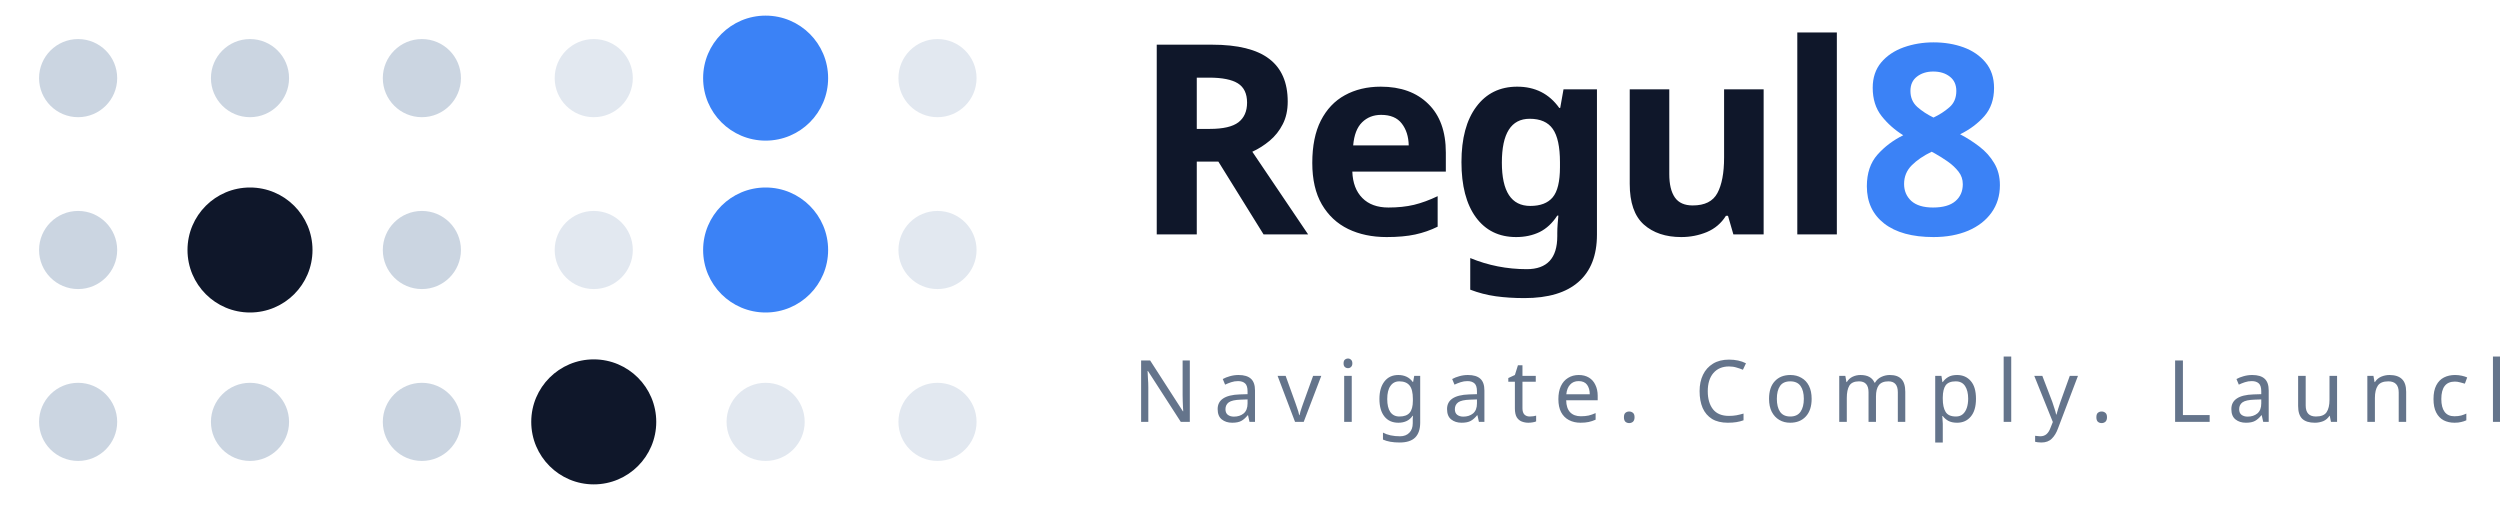
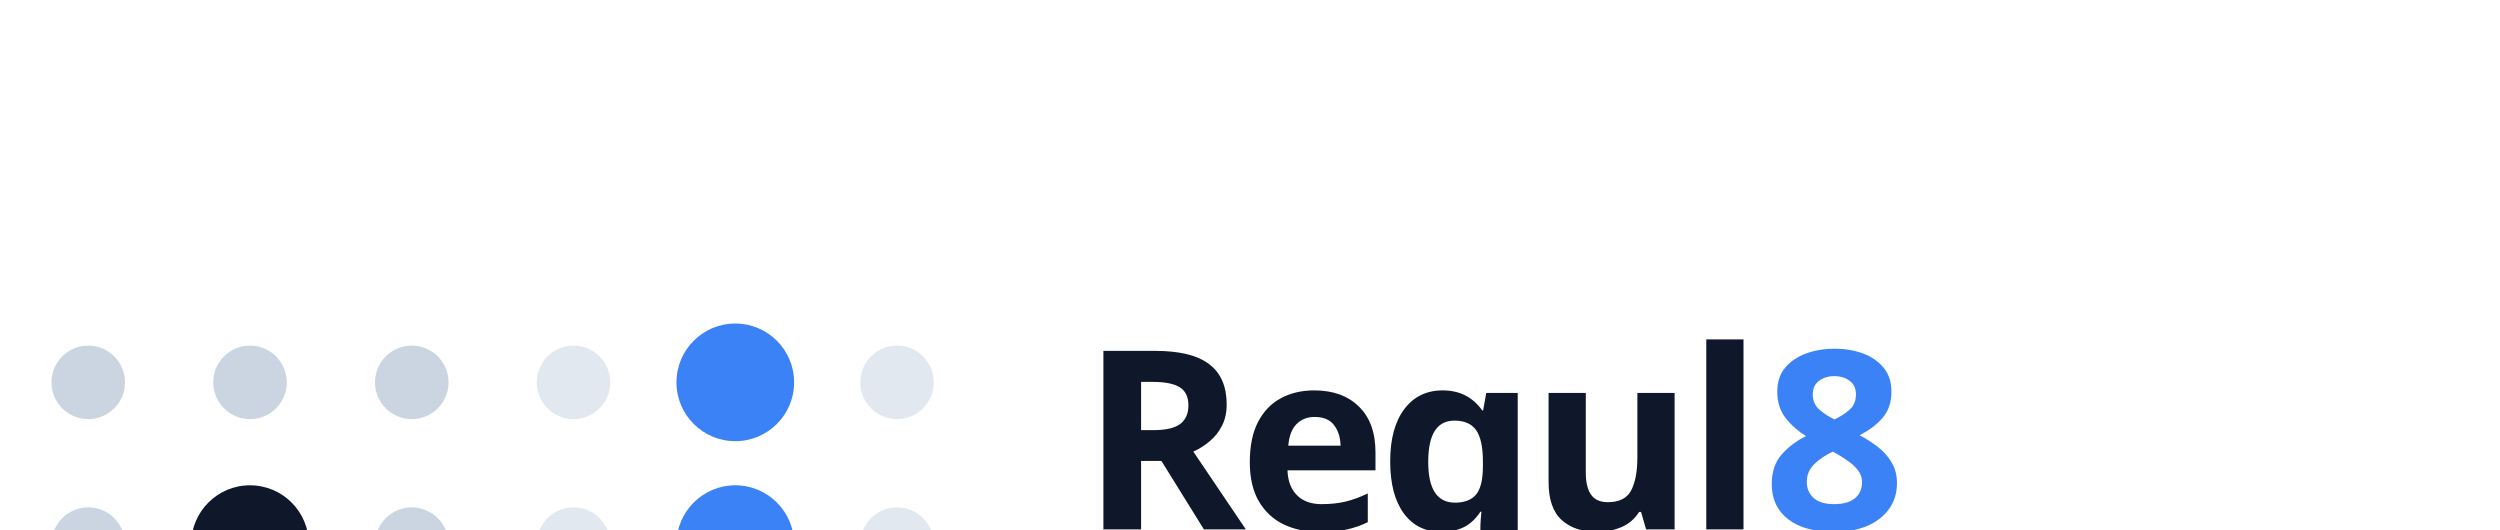
- <svg xmlns="http://www.w3.org/2000/svg" width="100%" viewBox="30 30 320 65" role="img">
+ <svg xmlns="http://www.w3.org/2000/svg" width="100%" viewBox="28 -12 340 72" role="img">
  <g transform="translate(40, 40)" style="fill:rgb(0, 0, 0);stroke:none;color:rgb(0, 0, 0);stroke-width:1px;stroke-linecap:butt;stroke-linejoin:miter;opacity:1;font-family:&quot;Anthropic Sans&quot;, -apple-system, &quot;system-ui&quot;, &quot;Segoe UI&quot;, sans-serif;font-size:16px;font-weight:400;text-anchor:start;dominant-baseline:auto">
    <circle cx="0" cy="0" r="5" fill="#CBD5E1" style="fill:rgb(203, 213, 225);stroke:none;color:rgb(0, 0, 0);stroke-width:1px;stroke-linecap:butt;stroke-linejoin:miter;opacity:1;font-family:&quot;Anthropic Sans&quot;, -apple-system, &quot;system-ui&quot;, &quot;Segoe UI&quot;, sans-serif;font-size:16px;font-weight:400;text-anchor:start;dominant-baseline:auto" />
    <circle cx="22" cy="0" r="5" fill="#CBD5E1" style="fill:rgb(203, 213, 225);stroke:none;color:rgb(0, 0, 0);stroke-width:1px;stroke-linecap:butt;stroke-linejoin:miter;opacity:1;font-family:&quot;Anthropic Sans&quot;, -apple-system, &quot;system-ui&quot;, &quot;Segoe UI&quot;, sans-serif;font-size:16px;font-weight:400;text-anchor:start;dominant-baseline:auto" />
    <circle cx="44" cy="0" r="5" fill="#CBD5E1" style="fill:rgb(203, 213, 225);stroke:none;color:rgb(0, 0, 0);stroke-width:1px;stroke-linecap:butt;stroke-linejoin:miter;opacity:1;font-family:&quot;Anthropic Sans&quot;, -apple-system, &quot;system-ui&quot;, &quot;Segoe UI&quot;, sans-serif;font-size:16px;font-weight:400;text-anchor:start;dominant-baseline:auto" />
    <circle cx="0" cy="22" r="5" fill="#CBD5E1" style="fill:rgb(203, 213, 225);stroke:none;color:rgb(0, 0, 0);stroke-width:1px;stroke-linecap:butt;stroke-linejoin:miter;opacity:1;font-family:&quot;Anthropic Sans&quot;, -apple-system, &quot;system-ui&quot;, &quot;Segoe UI&quot;, sans-serif;font-size:16px;font-weight:400;text-anchor:start;dominant-baseline:auto" />
    <circle cx="22" cy="22" r="8" fill="#0F172A" style="fill:rgb(15, 23, 42);stroke:none;color:rgb(0, 0, 0);stroke-width:1px;stroke-linecap:butt;stroke-linejoin:miter;opacity:1;font-family:&quot;Anthropic Sans&quot;, -apple-system, &quot;system-ui&quot;, &quot;Segoe UI&quot;, sans-serif;font-size:16px;font-weight:400;text-anchor:start;dominant-baseline:auto" />
    <circle cx="44" cy="22" r="5" fill="#CBD5E1" style="fill:rgb(203, 213, 225);stroke:none;color:rgb(0, 0, 0);stroke-width:1px;stroke-linecap:butt;stroke-linejoin:miter;opacity:1;font-family:&quot;Anthropic Sans&quot;, -apple-system, &quot;system-ui&quot;, &quot;Segoe UI&quot;, sans-serif;font-size:16px;font-weight:400;text-anchor:start;dominant-baseline:auto" />
    <circle cx="0" cy="44" r="5" fill="#CBD5E1" style="fill:rgb(203, 213, 225);stroke:none;color:rgb(0, 0, 0);stroke-width:1px;stroke-linecap:butt;stroke-linejoin:miter;opacity:1;font-family:&quot;Anthropic Sans&quot;, -apple-system, &quot;system-ui&quot;, &quot;Segoe UI&quot;, sans-serif;font-size:16px;font-weight:400;text-anchor:start;dominant-baseline:auto" />
    <circle cx="22" cy="44" r="5" fill="#CBD5E1" style="fill:rgb(203, 213, 225);stroke:none;color:rgb(0, 0, 0);stroke-width:1px;stroke-linecap:butt;stroke-linejoin:miter;opacity:1;font-family:&quot;Anthropic Sans&quot;, -apple-system, &quot;system-ui&quot;, &quot;Segoe UI&quot;, sans-serif;font-size:16px;font-weight:400;text-anchor:start;dominant-baseline:auto" />
    <circle cx="44" cy="44" r="5" fill="#CBD5E1" style="fill:rgb(203, 213, 225);stroke:none;color:rgb(0, 0, 0);stroke-width:1px;stroke-linecap:butt;stroke-linejoin:miter;opacity:1;font-family:&quot;Anthropic Sans&quot;, -apple-system, &quot;system-ui&quot;, &quot;Segoe UI&quot;, sans-serif;font-size:16px;font-weight:400;text-anchor:start;dominant-baseline:auto" />
    <circle cx="66" cy="0" r="5" fill="#E2E8F0" style="fill:rgb(226, 232, 240);stroke:none;color:rgb(0, 0, 0);stroke-width:1px;stroke-linecap:butt;stroke-linejoin:miter;opacity:1;font-family:&quot;Anthropic Sans&quot;, -apple-system, &quot;system-ui&quot;, &quot;Segoe UI&quot;, sans-serif;font-size:16px;font-weight:400;text-anchor:start;dominant-baseline:auto" />
    <circle cx="88" cy="0" r="8" fill="#3B82F6" style="fill:rgb(59, 130, 246);stroke:none;color:rgb(0, 0, 0);stroke-width:1px;stroke-linecap:butt;stroke-linejoin:miter;opacity:1;font-family:&quot;Anthropic Sans&quot;, -apple-system, &quot;system-ui&quot;, &quot;Segoe UI&quot;, sans-serif;font-size:16px;font-weight:400;text-anchor:start;dominant-baseline:auto" />
    <circle cx="110" cy="0" r="5" fill="#E2E8F0" style="fill:rgb(226, 232, 240);stroke:none;color:rgb(0, 0, 0);stroke-width:1px;stroke-linecap:butt;stroke-linejoin:miter;opacity:1;font-family:&quot;Anthropic Sans&quot;, -apple-system, &quot;system-ui&quot;, &quot;Segoe UI&quot;, sans-serif;font-size:16px;font-weight:400;text-anchor:start;dominant-baseline:auto" />
    <circle cx="66" cy="22" r="5" fill="#E2E8F0" style="fill:rgb(226, 232, 240);stroke:none;color:rgb(0, 0, 0);stroke-width:1px;stroke-linecap:butt;stroke-linejoin:miter;opacity:1;font-family:&quot;Anthropic Sans&quot;, -apple-system, &quot;system-ui&quot;, &quot;Segoe UI&quot;, sans-serif;font-size:16px;font-weight:400;text-anchor:start;dominant-baseline:auto" />
    <circle cx="88" cy="22" r="8" fill="#3B82F6" style="fill:rgb(59, 130, 246);stroke:none;color:rgb(0, 0, 0);stroke-width:1px;stroke-linecap:butt;stroke-linejoin:miter;opacity:1;font-family:&quot;Anthropic Sans&quot;, -apple-system, &quot;system-ui&quot;, &quot;Segoe UI&quot;, sans-serif;font-size:16px;font-weight:400;text-anchor:start;dominant-baseline:auto" />
    <circle cx="110" cy="22" r="5" fill="#E2E8F0" style="fill:rgb(226, 232, 240);stroke:none;color:rgb(0, 0, 0);stroke-width:1px;stroke-linecap:butt;stroke-linejoin:miter;opacity:1;font-family:&quot;Anthropic Sans&quot;, -apple-system, &quot;system-ui&quot;, &quot;Segoe UI&quot;, sans-serif;font-size:16px;font-weight:400;text-anchor:start;dominant-baseline:auto" />
    <circle cx="66" cy="44" r="8" fill="#0F172A" style="fill:rgb(15, 23, 42);stroke:none;color:rgb(0, 0, 0);stroke-width:1px;stroke-linecap:butt;stroke-linejoin:miter;opacity:1;font-family:&quot;Anthropic Sans&quot;, -apple-system, &quot;system-ui&quot;, &quot;Segoe UI&quot;, sans-serif;font-size:16px;font-weight:400;text-anchor:start;dominant-baseline:auto" />
    <circle cx="88" cy="44" r="5" fill="#E2E8F0" style="fill:rgb(226, 232, 240);stroke:none;color:rgb(0, 0, 0);stroke-width:1px;stroke-linecap:butt;stroke-linejoin:miter;opacity:1;font-family:&quot;Anthropic Sans&quot;, -apple-system, &quot;system-ui&quot;, &quot;Segoe UI&quot;, sans-serif;font-size:16px;font-weight:400;text-anchor:start;dominant-baseline:auto" />
    <circle cx="110" cy="44" r="5" fill="#E2E8F0" style="fill:rgb(226, 232, 240);stroke:none;color:rgb(0, 0, 0);stroke-width:1px;stroke-linecap:butt;stroke-linejoin:miter;opacity:1;font-family:&quot;Anthropic Sans&quot;, -apple-system, &quot;system-ui&quot;, &quot;Segoe UI&quot;, sans-serif;font-size:16px;font-weight:400;text-anchor:start;dominant-baseline:auto" />
    <text x="135" y="20" font-family="system-ui, sans-serif" font-size="34" font-weight="700" fill="#0F172A" letter-spacing="-1" style="fill:rgb(15, 23, 42);stroke:none;color:rgb(0, 0, 0);stroke-width:1px;stroke-linecap:butt;stroke-linejoin:miter;opacity:1;font-family:system-ui, sans-serif;font-size:34px;font-weight:700;text-anchor:start;dominant-baseline:auto">Regul<tspan fill="#3B82F6" style="fill:rgb(59, 130, 246);stroke:none;color:rgb(0, 0, 0);stroke-width:1px;stroke-linecap:butt;stroke-linejoin:miter;opacity:1;font-family:system-ui, sans-serif;font-size:34px;font-weight:700;text-anchor:start;dominant-baseline:auto">8</tspan>
    </text>
    <text x="135" y="44" font-family="system-ui, sans-serif" font-size="11" fill="#64748B" letter-spacing="2" style="fill:rgb(100, 116, 139);stroke:none;color:rgb(0, 0, 0);stroke-width:1px;stroke-linecap:butt;stroke-linejoin:miter;opacity:1;font-family:system-ui, sans-serif;font-size:11px;font-weight:400;text-anchor:start;dominant-baseline:auto">Navigate. Comply. Launch.</text>
  </g>
</svg>
